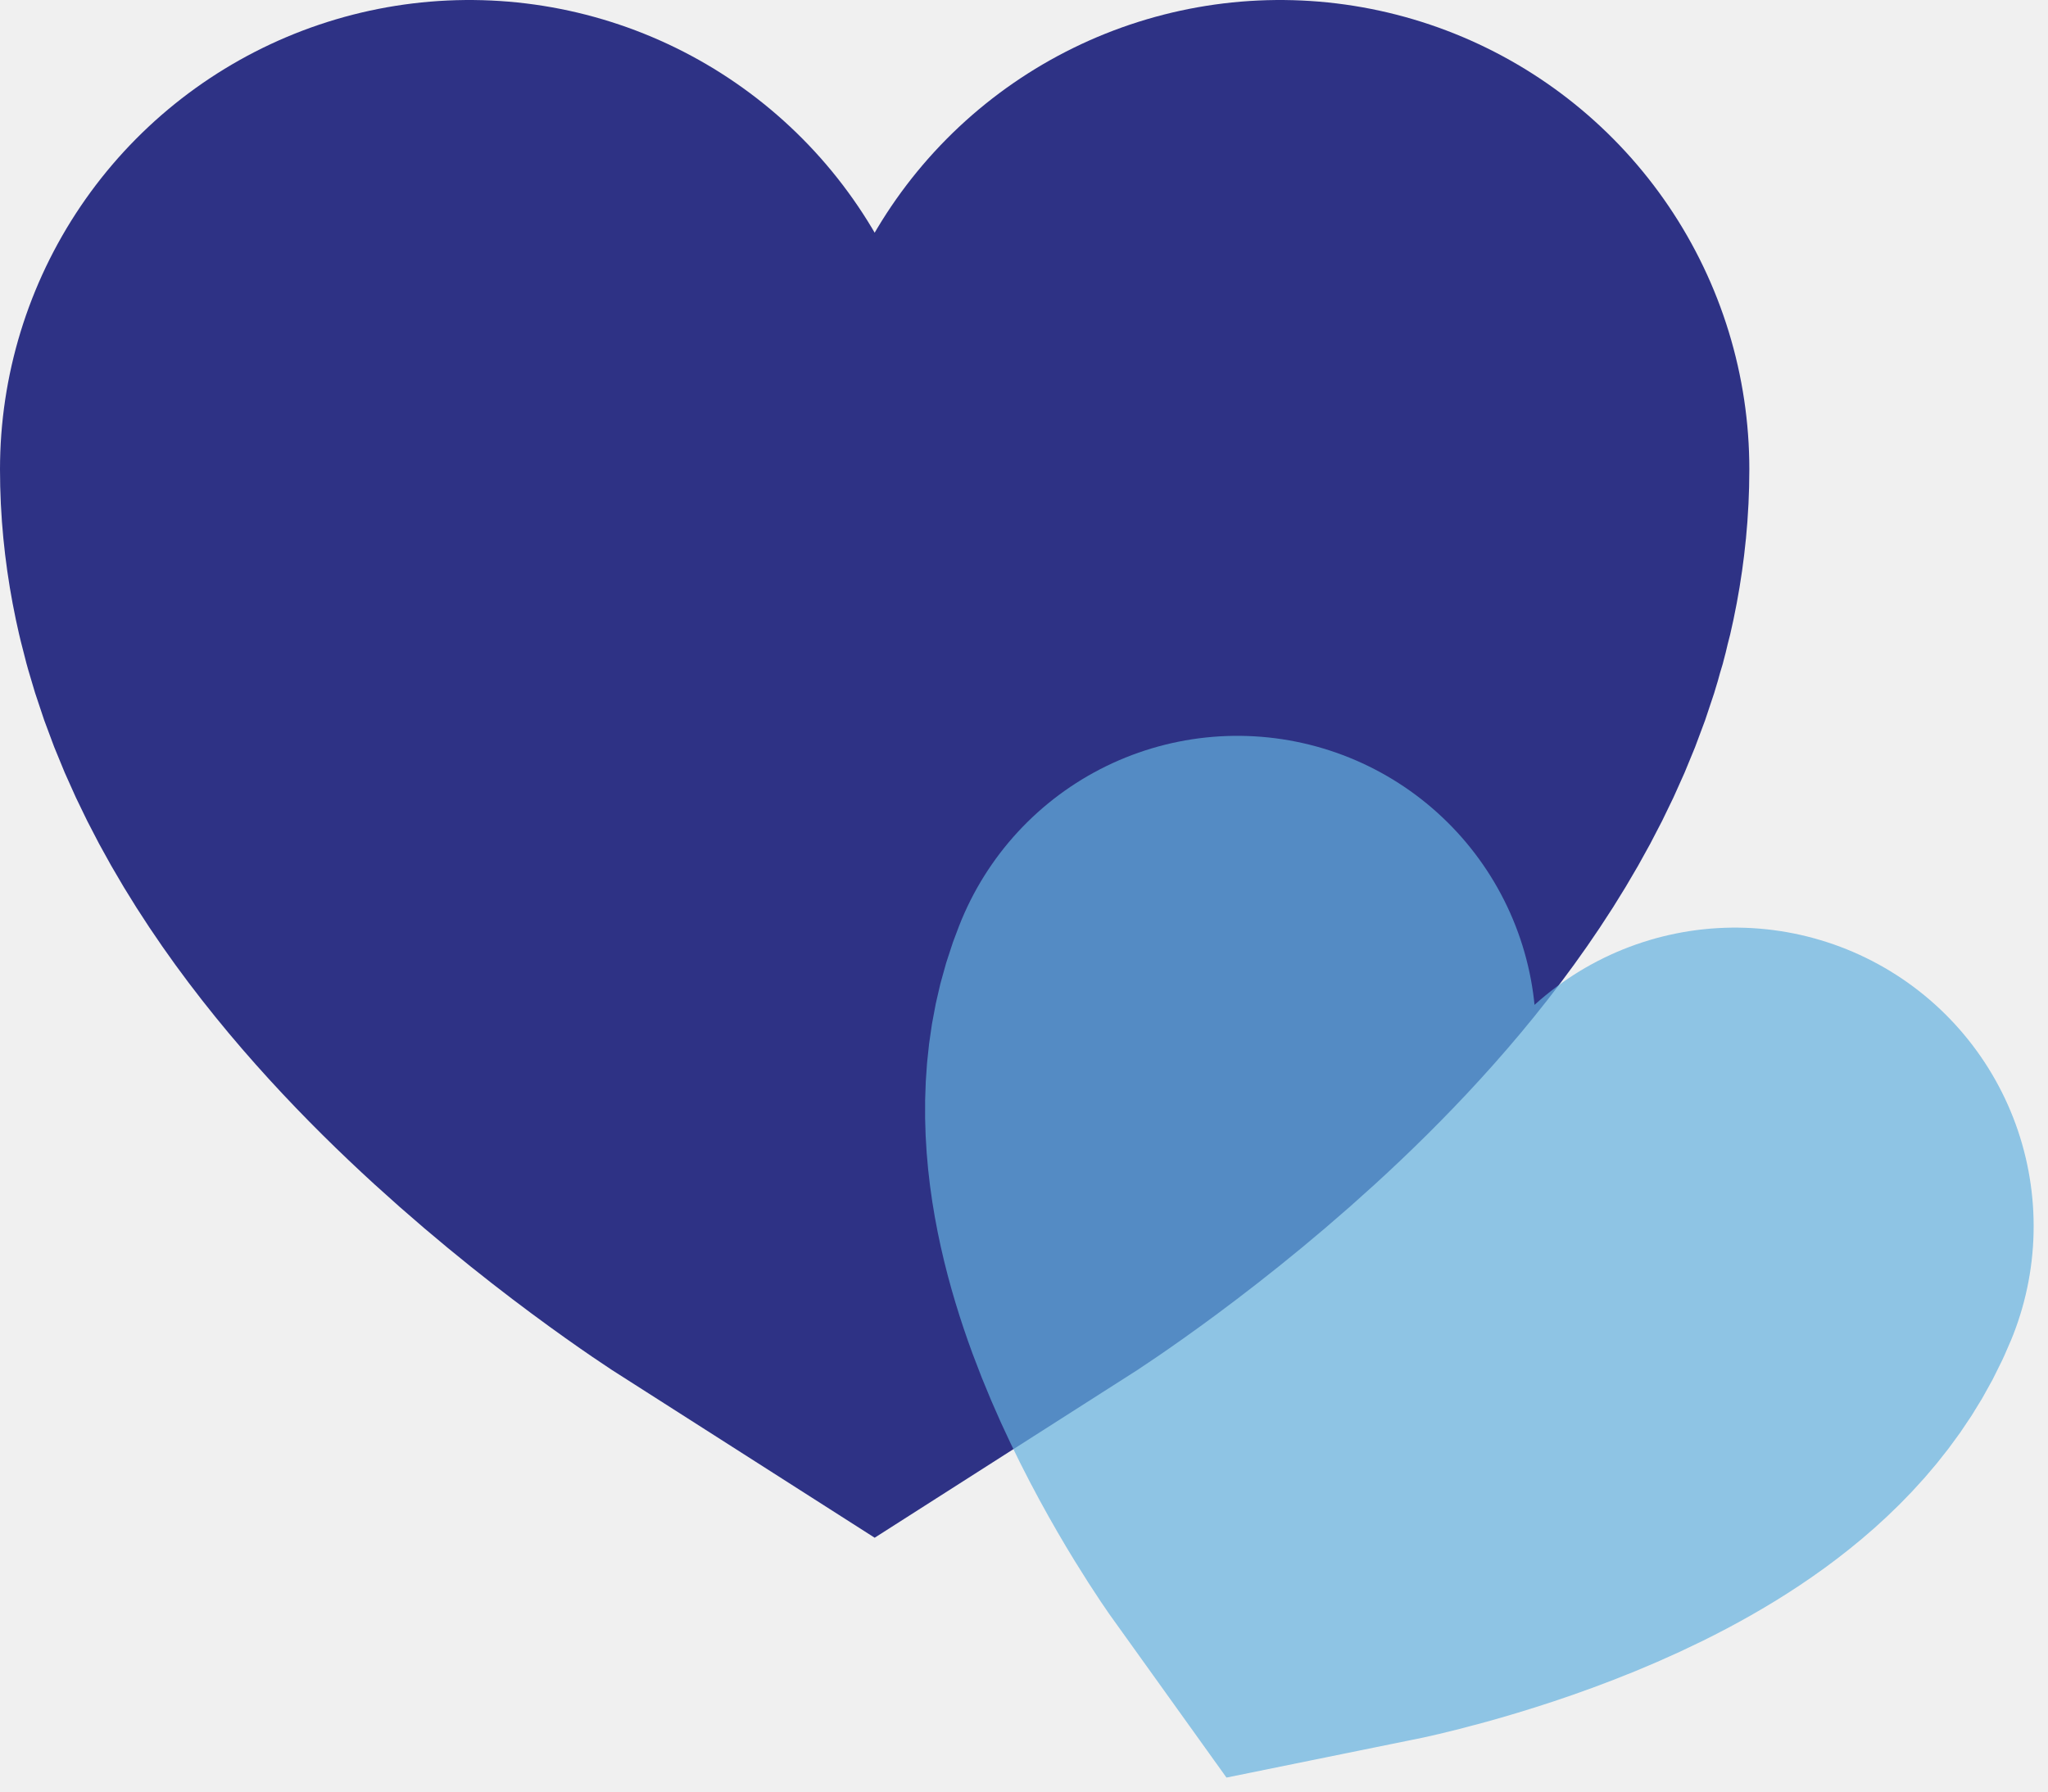
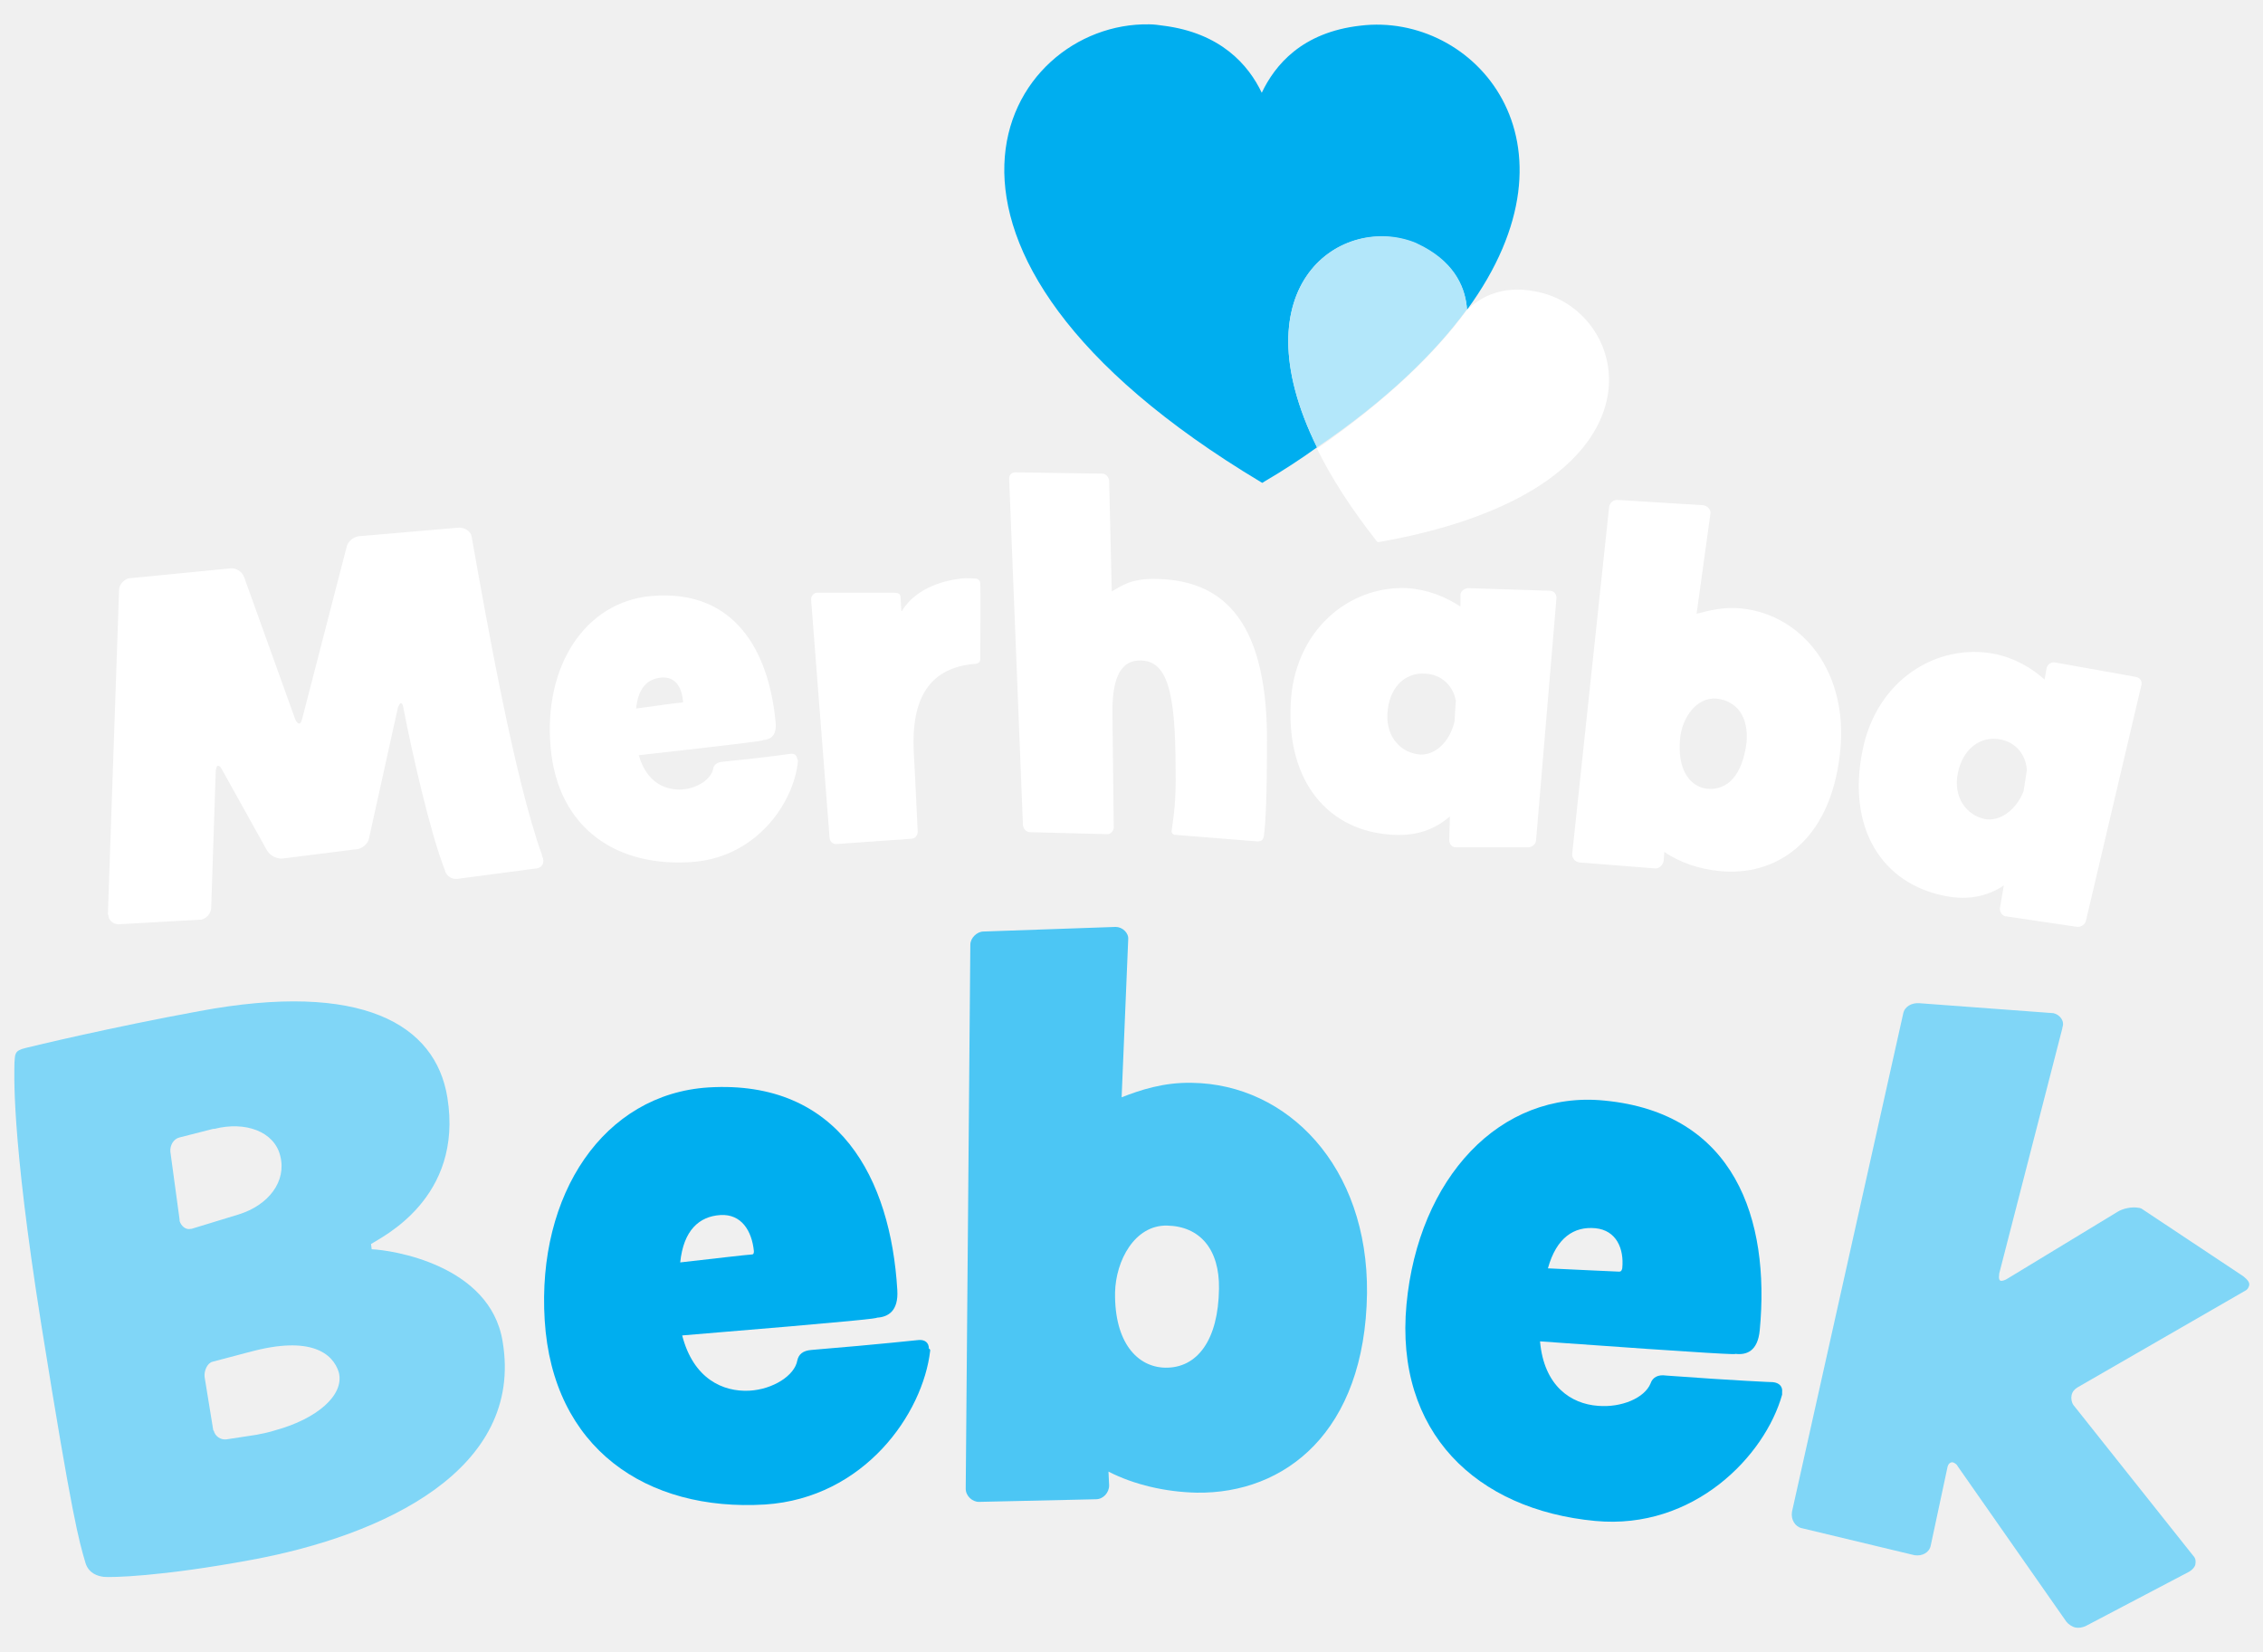
- <svg xmlns="http://www.w3.org/2000/svg" width="96" height="84" viewBox="0 0 96 84" fill="none">
-   <path d="M22 22C22 33.876 41 46 41 46C41 46 60 33.876 60 22" stroke="#2E3285" stroke-width="44" stroke-linecap="round" />
-   <path d="M58 48.5C54.993 55.835 63.587 67.819 63.587 67.819C63.587 67.819 78.32 64.827 81.327 57.492" stroke="#64B1DF" stroke-opacity="0.7" stroke-width="28" stroke-linecap="round" />
+ <svg xmlns="http://www.w3.org/2000/svg" version="1.1" id="Layer_1" x="0px" y="0px" viewBox="0 0 344 251" style="enable-background:new 0 0 344 251;" xml:space="preserve">
+   <style type="text/css">
+ 	.st0{fill:#FFFFFF;}
+ 	.st1{fill:#80D6F7;}
+ 	.st2{fill:#00AEEF;}
+ 	.st3{fill:#4CC6F4;}
+ 	.st4{fill:#B3E7FA;}
+ </style>
+   <path class="st0" d="M81.6,132C81.6,132,81.5,131.9,81.6,132l-12.1,1.6c-0.9,0.1-1.7-0.5-1.9-1.4c-2.2-5.6-5-17.9-6.3-24.7  c-0.1-0.5-0.2-0.6-0.4-0.6c-0.1,0-0.2,0.2-0.4,0.6l-4.4,19.9c-0.1,0.8-1,1.6-1.9,1.7c0,0,0,0-0.1,0L43,130.5  c-0.9,0.1-1.9-0.4-2.4-1.2l-6.9-12.4c-0.2-0.4-0.4-0.5-0.6-0.5c-0.1,0-0.2,0.2-0.3,0.7l-0.7,21c-0.1,0.8-0.7,1.5-1.5,1.7  c-0.1,0-0.1,0-0.2,0L18,140.5c-0.7,0-1.4-0.5-1.5-1.2c0-0.1,0-0.2-0.1-0.3l1.7-49.3c0-0.8,0.7-1.6,1.5-1.8h0.1L35,86.4  c0.9-0.1,1.8,0.5,2.1,1.3l7.8,21.7c0.2,0.4,0.4,0.6,0.6,0.6c0.1,0,0.3-0.2,0.4-0.6l6.8-26.3c0.2-0.8,1-1.5,1.9-1.6h0.1l15.1-1.3  c0.9,0,1.8,0.6,1.9,1.4c2.2,12.4,6.5,36.8,10.7,48.4c0,0.1,0,0.1,0,0.1C82.9,131.1,82.4,131.9,81.6,132z" />
+   <path class="st0" d="M121.3,115.6c-0.5,6.1-6,14.5-15.7,15.4c-11.6,1-20.8-4.9-21.9-17.4c-1.1-12.3,5.2-22.1,15.3-23  c12.7-1.1,17.9,8.4,18.9,19.2c0.2,2.1-0.8,2.6-1.9,2.7c0,0.1-1.1,0.3-18.9,2.3c1.2,4.2,4.1,5.4,6.7,5.2c2.3-0.2,4.3-1.6,4.6-3.1  c0.1-0.6,0.5-1,1.4-1.1c7-0.7,10.2-1.2,10.3-1.2H120h0.1c0.7-0.1,1,0.2,1.1,0.8C121.3,115.5,121.3,115.5,121.3,115.6z M100.5,103  c-2.1,0.2-3.5,1.6-3.8,4.7c2.8-0.4,6.6-0.9,6.9-0.9c0.2,0,0.3-0.1,0.2-0.4C103.6,104.4,102.6,102.8,100.5,103z" />
+   <path class="st0" d="M149,88.6c0.1,1.4,0,10.1,0,11.7c0,0.3-0.2,0.5-0.6,0.6c-7.1,0.5-9.9,5.2-9.5,13.4c0,0,0.3,5.3,0.6,12.1  c0,0.6-0.4,1.1-1,1.1l-11.3,0.8h-0.1c-0.5,0-1-0.4-1-1l-2.8-36.1v-0.1c0-0.5,0.4-1,0.9-1h0.1h11.5c0.9,0,1.1,0.2,1.1,0.9l0.1,1.6  c0,0.1,0,0.3,0.1,0.3c0,0,0.1-0.1,0.1-0.2c2.2-3.4,6.5-4.6,9.5-4.8c0.7,0,1.3,0,1.9,0.1C148.6,88.1,149,88.2,149,88.6L149,88.6z" />
+   <path class="st0" d="M192.1,127.2c-0.1,0.4-0.3,0.7-0.9,0.7c0,0,0,0-0.1,0l-12.5-1c-0.3,0-0.5-0.3-0.5-0.5v-0.1  c0.3-2.3,0.7-4.2,0.6-9.5c0-12.1-1.4-16.4-5.4-16.4c-2.7,0-4.2,2.2-4.2,7.7l0.2,17.7c0,0.5-0.5,1-0.9,1c-0.1,0-0.1,0-0.1,0  l-11.7-0.3c-0.6,0-1-0.5-1.1-1l-2.1-52.8c0-0.5,0.4-0.9,0.9-0.9l13.3,0.2c0.5,0,0.9,0.5,1,1l0.4,16.9c1.3-0.7,2.7-1.9,6.3-1.9  c9.8,0,17.3,5.3,17.3,24.5C192.6,120.6,192.4,125.3,192.1,127.2z" />
+   <path class="st0" d="M233.5,127.7c0,0.6-0.6,1.1-1.2,1.1h-10.9c-0.1,0-0.1,0-0.1,0c-0.6,0-1-0.5-1-1.1l0.1-3.6  c-2.2,1.9-4.9,3-8.6,2.8c-10-0.5-16.2-8.2-15.6-19.9c0.5-11.1,8.8-18,17.7-17.6c3.1,0.2,5.8,1.3,8.1,2.8v-1.7c0-0.6,0.5-1,1.1-1.1  l12.5,0.4c0.6,0,1,0.5,1,1.1L233.5,127.7z M221.3,106.5c-0.4-2.2-2.1-4-4.7-4.1c-3.2-0.2-5.5,2.3-5.7,6.1c-0.2,3.7,2.2,6,5,6.2  c2.1,0.1,4.4-1.7,5.2-5L221.3,106.5z" />
+   <path class="st0" d="M261.3,132.4c-3-0.3-6-1.3-8.3-2.9l-0.1,1.3c-0.1,0.7-0.7,1.3-1.4,1.2l-11.4-0.9c-0.7-0.1-1.2-0.7-1.1-1.4  l5.6-52.6c0.1-0.7,0.7-1.2,1.4-1.1l12.9,0.8c0.7,0.1,1.2,0.7,1.1,1.3l-2.1,15.2c1.9-0.5,4.2-1.1,6.9-0.8c9.2,1,16.3,9.7,14.9,22  C278.2,128.1,269.8,133.3,261.3,132.4z M261,106.2c-3.1-0.3-5.3,2.9-5.6,6c-0.5,4.8,1.5,7.4,4.1,7.7c3.1,0.3,5.4-2.1,6-7.1  C265.8,109,264.1,106.6,261,106.2z" />
+   <path class="st0" d="M317.1,139.9c-0.1,0.6-0.7,1-1.3,1l-10.8-1.6c-0.1,0-0.1,0-0.1,0c-0.6-0.1-0.9-0.7-0.9-1.2l0.6-3.5  c-2.4,1.6-5.3,2.3-8.9,1.6c-9.8-1.9-14.9-10.5-12.6-22c2.1-10.9,11.4-16.5,20.1-14.8c3,0.6,5.6,2.1,7.6,3.9l0.3-1.7  c0.1-0.6,0.7-1,1.3-0.9l12.3,2.2c0.6,0.1,1,0.7,0.8,1.3L317.1,139.9z M308.1,117.1c-0.1-2.2-1.5-4.2-4-4.7c-3.1-0.6-5.8,1.5-6.5,5.2  c-0.7,3.6,1.3,6.3,4.1,6.9c2,0.4,4.6-1,5.9-4.2L308.1,117.1z" />
+   <path class="st1" d="M38.3,237.1c-14,2.6-21.5,2.7-22.5,2.6c-0.9-0.1-2.3-0.5-2.8-2.1c-1-3.4-2-6.7-6.7-36.1  c-4.7-29.5-4.1-38.7-4.1-40c0.1-1.3,0-1.8,1.7-2.2c1.2-0.3,12.8-3.1,26.4-5.6c24.7-4.6,35.9,2,37.7,13.1  c2.5,15.4-10.1,21.3-11.6,22.3l0.1,0.8c2.9,0.1,18,2.3,19.9,14C79.7,223.4,58.3,233.4,38.3,237.1z M32.6,171.6c-0.1,0-0.1,0-0.2,0  l-5.1,1.3c-0.9,0.2-1.5,1.2-1.4,2.2l1.4,10.3c0,0.1,0,0.1,0,0.2c0.2,0.7,0.9,1.4,1.7,1.2c0,0,0,0,0.1,0l7.2-2.2  c4.5-1.4,7.3-5,6.3-8.9C41.7,172,37.3,170.4,32.6,171.6z M38,205.5c-0.1,0-0.3,0.1-0.4,0.1l-5.3,1.4c-0.8,0.2-1.3,1.4-1.2,2.3l1.3,8  c0,0.1,0,0.1,0.1,0.2c0.2,0.8,1,1.4,1.9,1.3l4.6-0.7c1-0.2,2-0.4,2.9-0.7c6.2-1.7,10.5-5.3,9.6-8.8C50.6,205.7,47.2,203,38,205.5z" />
+   <path class="st2" d="M141.4,205.3c-1.1,9.6-10,22.4-25.1,23.4c-18.1,1.1-32.3-8.6-33.5-28c-1.2-19.2,9-34.4,24.9-35.4  c19.9-1.2,27.7,13.9,28.7,30.8c0.2,3.2-1.4,4.1-3.1,4.2c0,0.1-1.7,0.4-29.6,2.7c1.7,6.6,6.2,8.6,10.2,8.4c3.6-0.2,6.9-2.3,7.3-4.6  c0.2-0.9,0.8-1.5,2.2-1.6c10.9-0.9,16-1.5,16.2-1.5h-0.1h0.1c1-0.1,1.6,0.4,1.6,1.3C141.4,205.1,141.4,205.2,141.4,205.3z   M109.5,184.7c-3.2,0.2-5.6,2.3-6.1,7.2c4.4-0.5,10.4-1.2,10.8-1.2c0.3,0,0.4-0.1,0.4-0.5C114.3,187.1,112.7,184.5,109.5,184.7z" />
+   <path class="st3" d="M181.9,226.9c-4.7-0.1-9.5-1.2-13.4-3.2l0.1,2.1c0,1.1-0.9,2.1-2,2.1l-17.8,0.4c-1,0-2-0.9-2-2l0.7-82.7  c0-1,1-2,2-2l20.1-0.7c1,0,2,0.9,1.9,1.9l-1,24c2.8-1.1,6.4-2.3,10.7-2.2c14.5,0.2,26.8,12.7,26.6,32  C207.5,217.7,195.3,227.1,181.9,226.9z M177.4,186.3c-4.9-0.1-7.8,5.3-7.9,10.2c-0.1,7.6,3.4,11.3,7.6,11.4c4.9,0.1,8.1-4.2,8.2-12  C185.4,189.9,182.4,186.4,177.4,186.3z" />
+   <path class="st2" d="M270.9,212c-2.6,9.3-13.4,20.6-28.4,19.2c-18.1-1.7-30.5-13.5-28.7-32.9c1.8-19.2,14.2-32.6,30.1-31  c19.8,1.9,25.2,18,23.6,34.9c-0.3,3.2-2,3.8-3.7,3.6c0,0.1-1.8,0.1-29.7-1.9c0.6,6.8,4.7,9.5,8.8,9.8c3.6,0.3,7.1-1.2,8-3.4  c0.3-0.9,1.1-1.4,2.4-1.2c10.9,0.8,16,1,16.2,1h-0.1h0.1c1,0.1,1.5,0.7,1.4,1.5C270.9,211.8,270.9,211.9,270.9,212z M242.5,186.7  c-3.2-0.3-5.9,1.4-7.2,6.1c4.4,0.2,10.4,0.5,10.8,0.5c0.3,0,0.4-0.1,0.5-0.5C246.9,189.8,245.7,187,242.5,186.7z" />
+   <path class="st1" d="M332.8,238.9l-15.8,8.3c-0.5,0.2-1,0.3-1.5,0.2c-0.5-0.1-1.1-0.5-1.4-0.9l-16.5-23.6c-0.2-0.4-0.5-0.5-0.7-0.6  c-0.4-0.1-0.8,0.2-0.9,0.9l-2.5,11.7c-0.2,1.1-1.3,1.7-2.5,1.5l-17.1-4.1c-1-0.2-1.7-1.3-1.5-2.5l16.9-75.7c0.2-1.1,1.3-1.7,2.5-1.6  L312,154h0.1c1,0.2,1.8,1.2,1.4,2.2v0.1l-9.6,37.3v0.1c-0.1,0.6,0,1,0.3,1c0.2,0,0.6-0.1,0.9-0.3l16.8-10.2c0.8-0.5,2.2-0.8,3.2-0.6  c0.2,0,0.3,0.1,0.4,0.1L341,194c0.6,0.5,1,0.9,0.9,1.4c-0.1,0.3-0.2,0.6-0.6,0.8l-25.5,14.7c-0.5,0.3-0.8,0.7-0.9,1.2s0,1.1,0.3,1.5  l18.2,22.9c0.4,0.4,0.4,0.9,0.3,1.4C333.6,238.2,333.3,238.6,332.8,238.9z" />
+   <g>
+     <path class="st2" d="M215.2,37c0.4,0.2,0.8,0.4,1.2,0.6c5,2.7,6.4,6.5,6.6,9.5c18.7-25.6,1-45.3-16.2-43.2c-8.9,1-13,6-15,10.2   c-2-4.2-6.2-9.1-15-10.2c-0.7-0.1-1.4-0.2-2.1-0.2c-22-0.4-42.4,34,17,69.6l0.2,0.1l0.3-0.2c2.9-1.7,5.5-3.4,8-5.2   C188,43.2,204.1,32.4,215.2,37z" />
+     <path class="st0" d="M234.3,44.5c-5.5-1.4-9.1,0.5-11.3,2.6l0,0c-4.9,6.7-12.3,13.8-22.8,21.1c2.1,4.3,5.1,9,9.1,14.1l0.1,0.1h0.2   C254.3,74.5,248.4,48,234.3,44.5z" />
+     <path class="st4" d="M223,47c-0.2-3-1.6-6.8-6.6-9.5c-0.4-0.2-0.8-0.4-1.2-0.6c-11.1-4.5-27.2,6.3-15,31.1   C210.7,60.9,218.1,53.7,223,47z" />
+   </g>
</svg>
